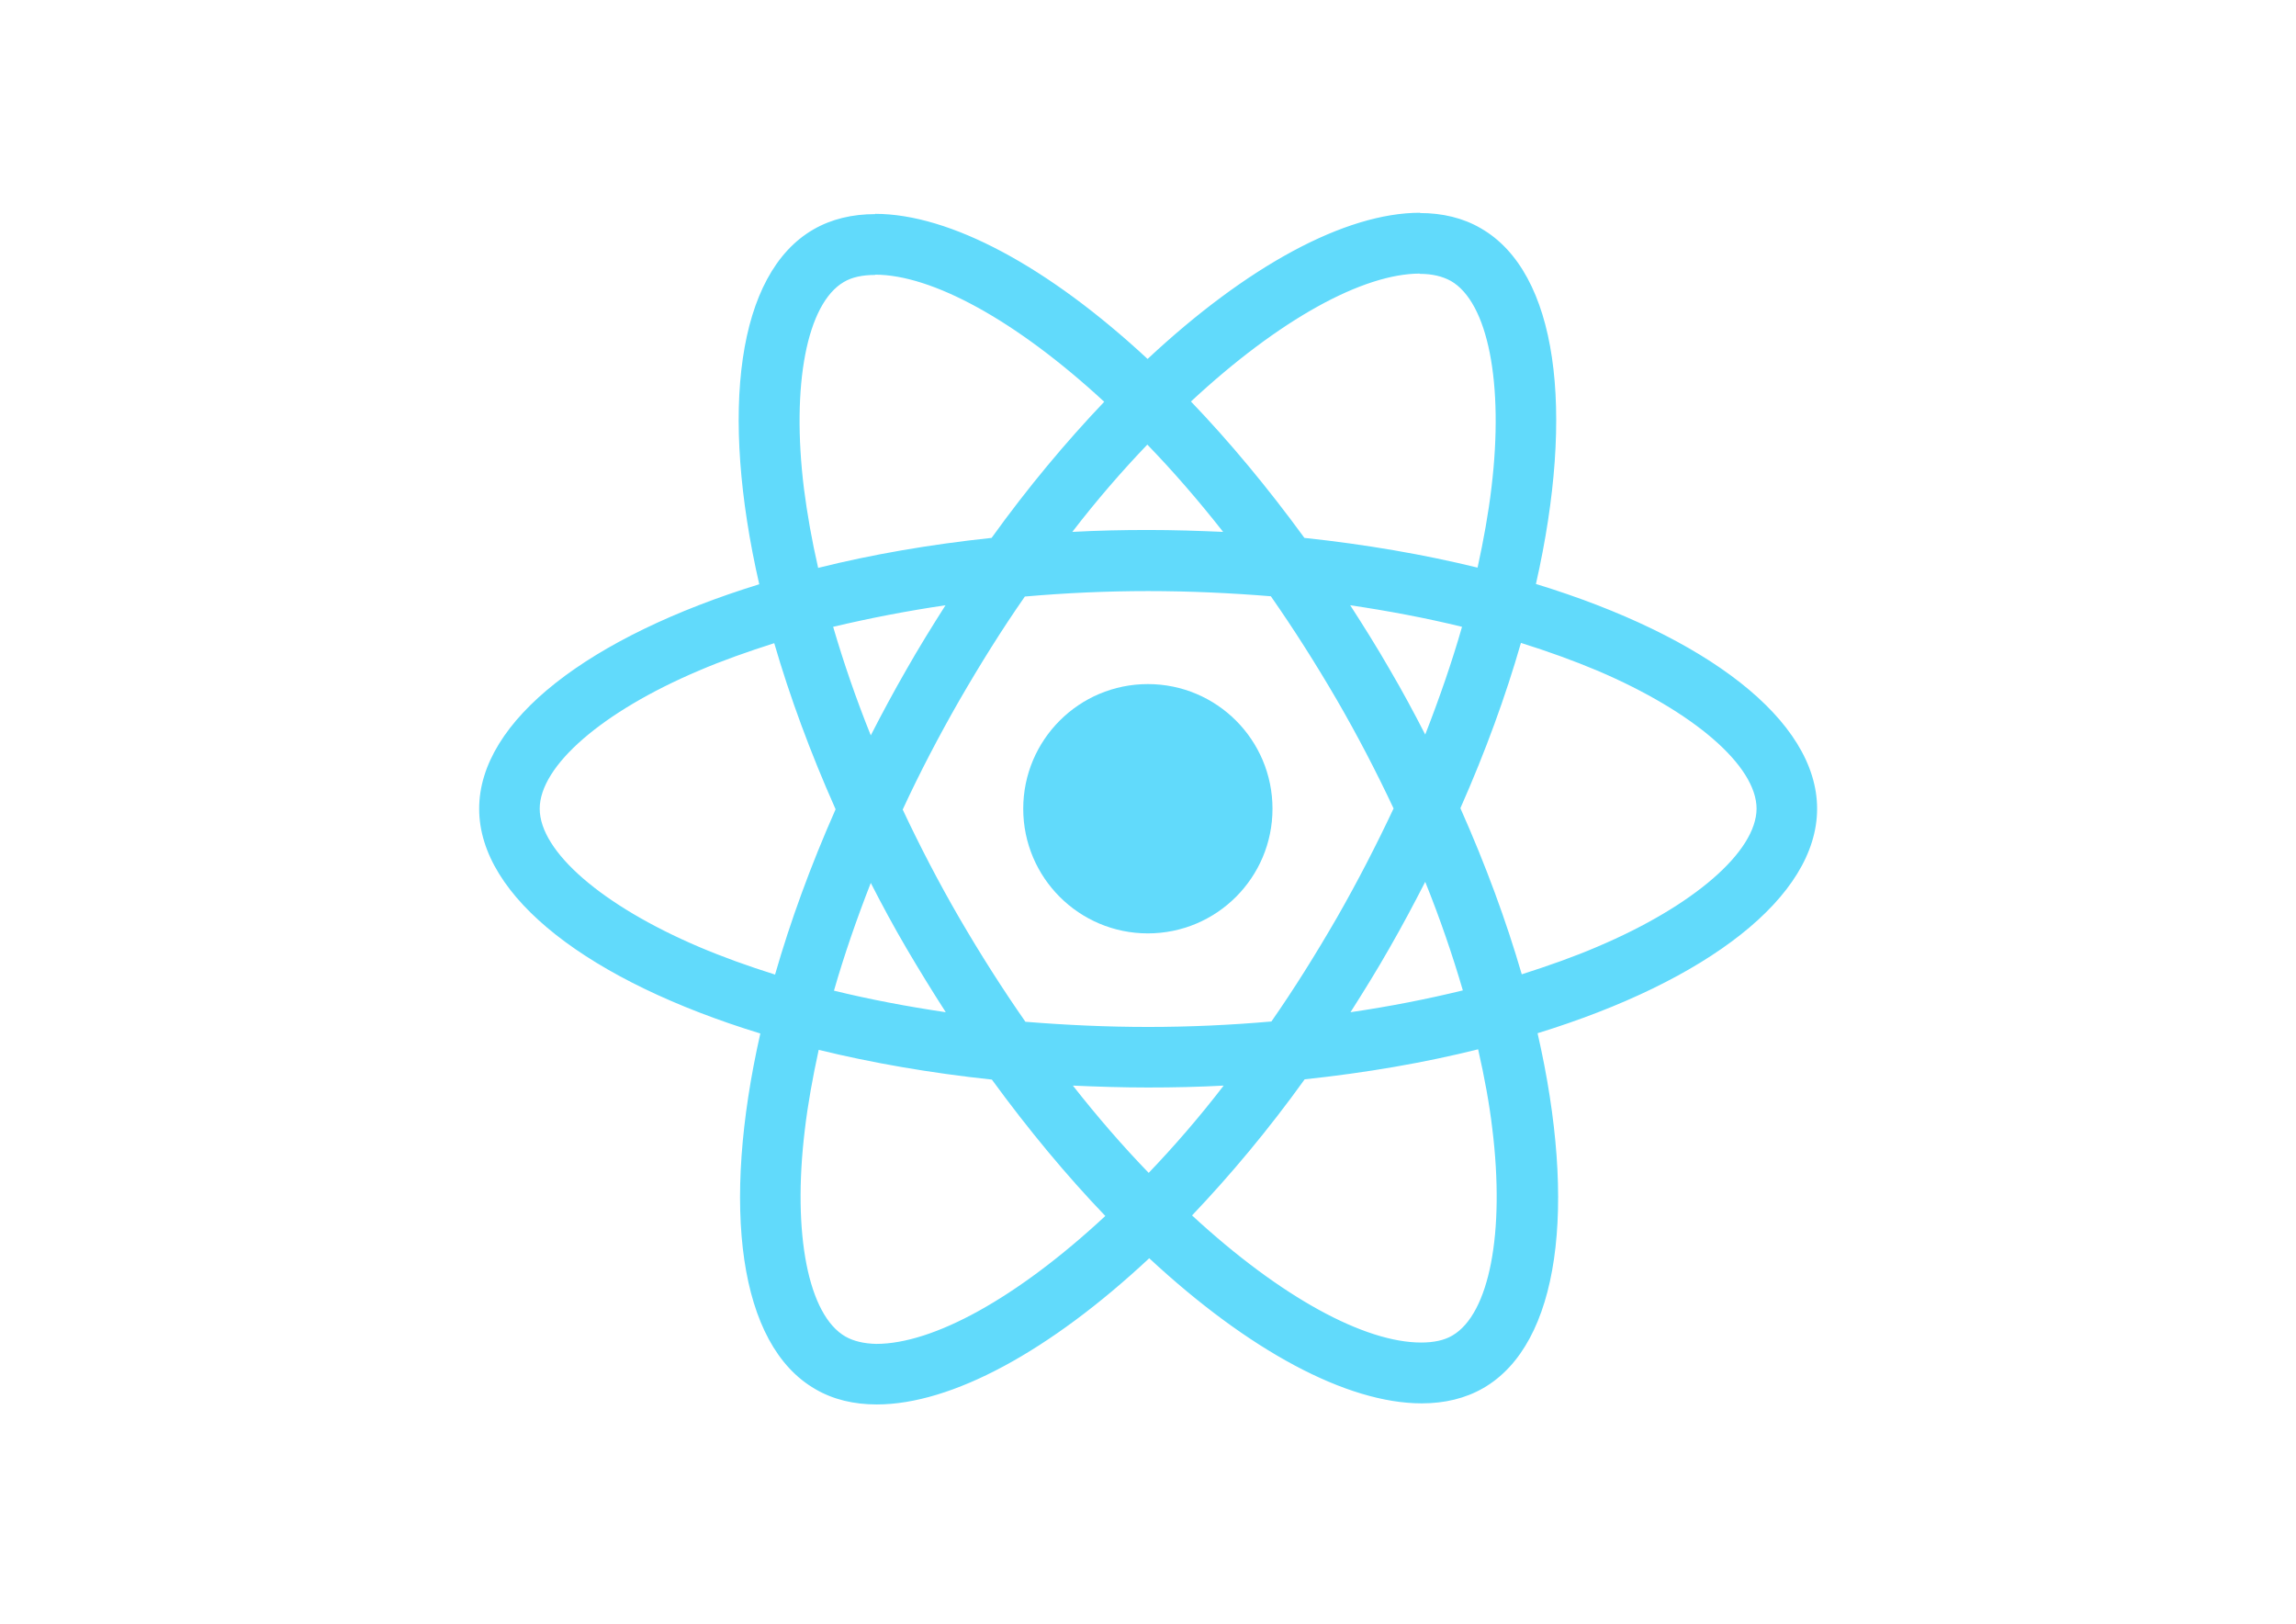
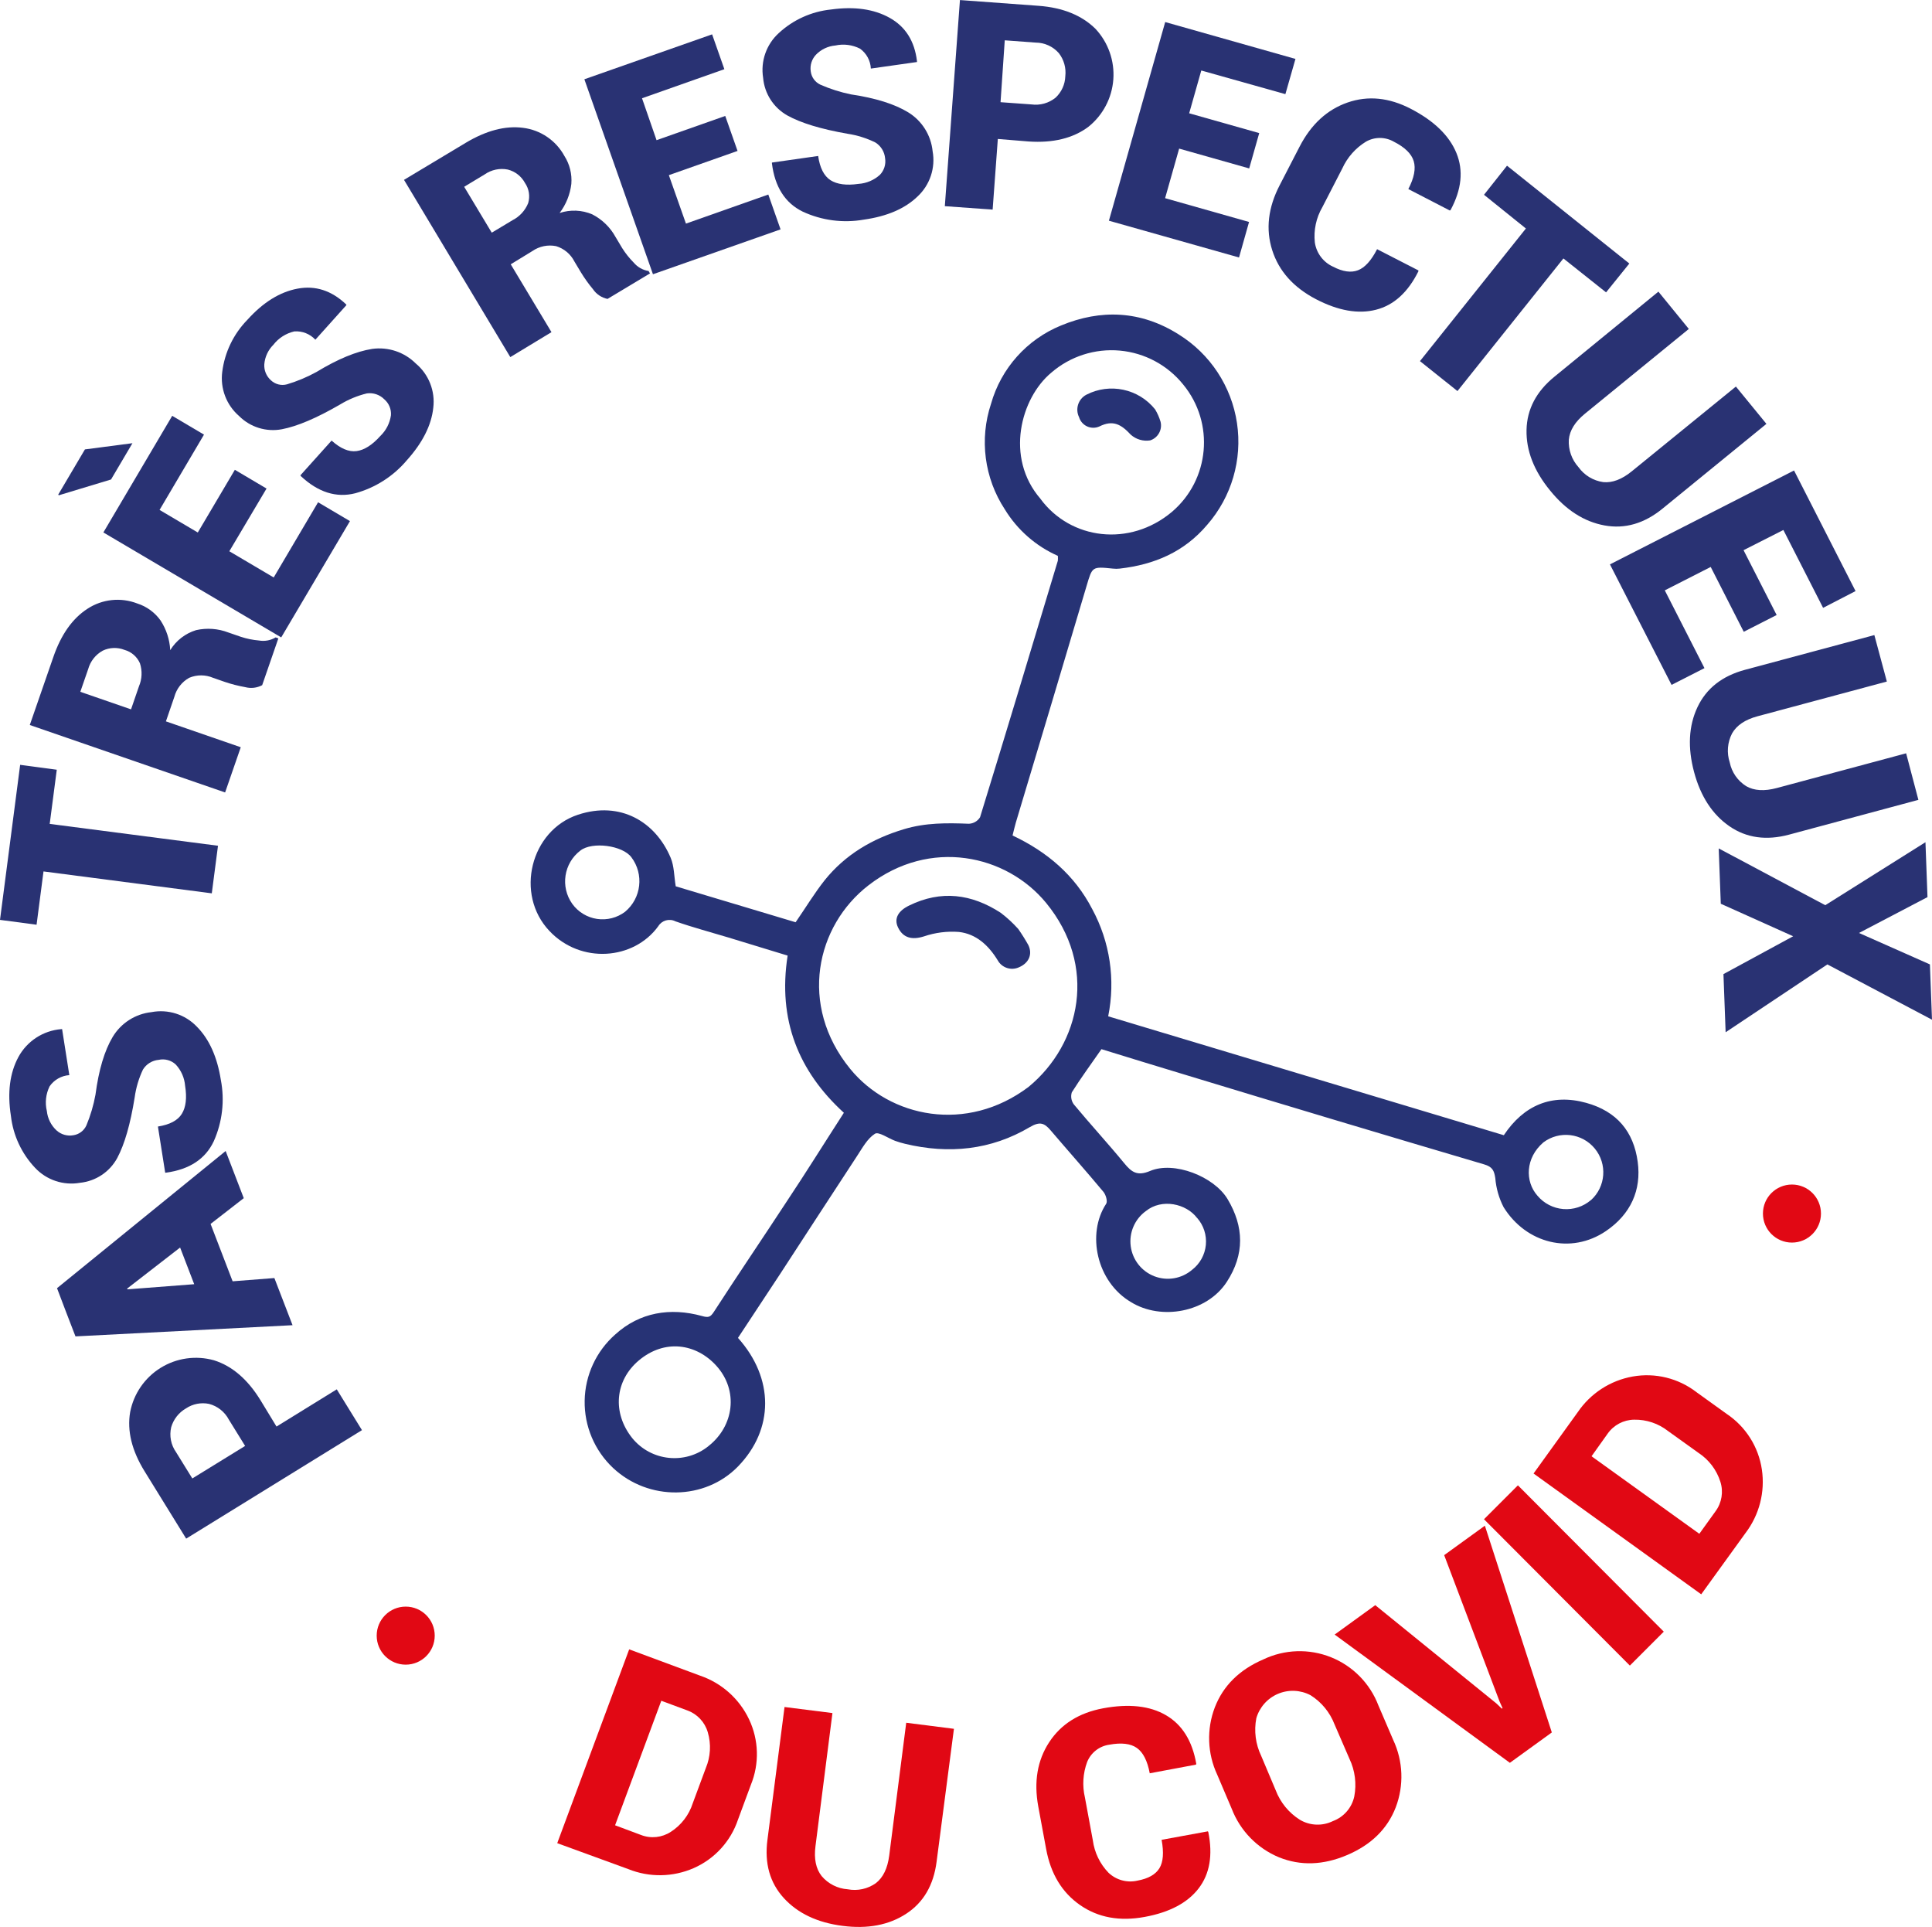
- <svg xmlns="http://www.w3.org/2000/svg" viewBox="0 0 841.9 595.3">
-   <g fill="#61DAFB">
-     <path d="M666.3 296.5c0-32.5-40.7-63.3-103.1-82.4 14.4-63.6 8-114.2-20.2-130.4-6.5-3.8-14.1-5.6-22.4-5.6v22.3c4.6 0 8.3.9 11.4 2.6 13.6 7.8 19.5 37.5 14.9 75.7-1.1 9.4-2.9 19.3-5.1 29.4-19.6-4.8-41-8.5-63.5-10.9-13.5-18.5-27.5-35.3-41.6-50 32.6-30.3 63.2-46.9 84-46.9V78c-27.5 0-63.5 19.6-99.9 53.6-36.4-33.8-72.4-53.2-99.9-53.2v22.3c20.7 0 51.4 16.5 84 46.6-14 14.7-28 31.4-41.3 49.9-22.6 2.4-44 6.1-63.6 11-2.3-10-4-19.7-5.2-29-4.7-38.2 1.1-67.9 14.6-75.8 3-1.8 6.9-2.6 11.5-2.6V78.5c-8.4 0-16 1.8-22.6 5.6-28.1 16.2-34.4 66.7-19.9 130.1-62.2 19.2-102.7 49.9-102.7 82.3 0 32.5 40.7 63.3 103.1 82.4-14.4 63.6-8 114.2 20.2 130.4 6.5 3.8 14.1 5.6 22.5 5.6 27.5 0 63.5-19.6 99.9-53.6 36.4 33.8 72.4 53.2 99.9 53.2 8.4 0 16-1.8 22.6-5.6 28.1-16.2 34.4-66.7 19.9-130.1 62-19.1 102.5-49.9 102.5-82.3zm-130.2-66.7c-3.7 12.9-8.3 26.2-13.5 39.5-4.1-8-8.4-16-13.1-24-4.6-8-9.5-15.8-14.4-23.4 14.2 2.1 27.9 4.7 41 7.9zm-45.8 106.5c-7.8 13.5-15.8 26.3-24.1 38.2-14.9 1.3-30 2-45.2 2-15.1 0-30.2-.7-45-1.9-8.3-11.9-16.4-24.6-24.2-38-7.6-13.1-14.5-26.4-20.8-39.8 6.2-13.4 13.2-26.8 20.7-39.9 7.8-13.5 15.8-26.3 24.1-38.2 14.9-1.3 30-2 45.2-2 15.1 0 30.2.7 45 1.9 8.3 11.9 16.4 24.6 24.2 38 7.6 13.1 14.5 26.4 20.8 39.8-6.3 13.4-13.2 26.8-20.7 39.9zm32.3-13c5.4 13.4 10 26.8 13.8 39.8-13.1 3.2-26.9 5.9-41.2 8 4.9-7.7 9.8-15.6 14.4-23.7 4.6-8 8.9-16.1 13-24.1zM421.2 430c-9.3-9.6-18.6-20.3-27.8-32 9 .4 18.2.7 27.5.7 9.4 0 18.7-.2 27.8-.7-9 11.7-18.3 22.4-27.5 32zm-74.4-58.9c-14.2-2.1-27.9-4.7-41-7.9 3.7-12.9 8.3-26.2 13.5-39.5 4.1 8 8.4 16 13.1 24 4.7 8 9.5 15.8 14.4 23.4zM420.7 163c9.3 9.6 18.6 20.3 27.8 32-9-.4-18.2-.7-27.5-.7-9.4 0-18.7.2-27.8.7 9-11.7 18.3-22.4 27.5-32zm-74 58.9c-4.9 7.7-9.8 15.6-14.4 23.7-4.6 8-8.9 16-13 24-5.4-13.4-10-26.8-13.8-39.8 13.1-3.1 26.9-5.8 41.2-7.9zm-90.5 125.2c-35.4-15.1-58.3-34.9-58.3-50.6 0-15.7 22.9-35.6 58.3-50.6 8.6-3.7 18-7 27.7-10.1 5.7 19.6 13.2 40 22.5 60.9-9.2 20.8-16.6 41.1-22.2 60.6-9.9-3.1-19.3-6.5-28-10.2zM310 490c-13.6-7.8-19.5-37.5-14.9-75.7 1.1-9.4 2.9-19.3 5.1-29.4 19.6 4.8 41 8.5 63.5 10.9 13.5 18.5 27.5 35.3 41.6 50-32.6 30.3-63.2 46.9-84 46.9-4.5-.1-8.3-1-11.3-2.7zm237.2-76.2c4.7 38.2-1.1 67.9-14.6 75.8-3 1.8-6.9 2.6-11.5 2.6-20.7 0-51.4-16.5-84-46.6 14-14.7 28-31.4 41.3-49.9 22.6-2.4 44-6.1 63.6-11 2.3 10.1 4.1 19.8 5.2 29.1zm38.5-66.7c-8.6 3.7-18 7-27.7 10.1-5.7-19.6-13.2-40-22.5-60.9 9.2-20.8 16.6-41.1 22.2-60.6 9.9 3.1 19.3 6.5 28.1 10.2 35.4 15.1 58.3 34.9 58.3 50.6-.1 15.7-23 35.6-58.4 50.6zM320.8 78.4z" />
-     <circle cx="420.9" cy="296.5" r="45.7" />
-     <path d="M520.5 78.1z" />
-   </g>
+ <svg xmlns="http://www.w3.org/2000/svg" id="Calque_1" data-name="Calque 1" viewBox="0 0 398.82 397.7">
+   <defs>
+     <style>.cls-1{fill:#293273;}.cls-2{fill:#e10814;}.cls-3{fill:#273375;}</style>
+   </defs>
+   <path class="cls-1" d="M157.74,394.87l12.44-7.68,5.2,8.42L139.09,418l-8.56-13.86q-4-6.45-3-12.27a13.82,13.82,0,0,1,17.29-10.68q5.61,1.75,9.6,8.22Zm-6.48,4-3.36-5.43a6.47,6.47,0,0,0-4.09-3.25,6.3,6.3,0,0,0-4.77.94A6.6,6.6,0,0,0,136,395a6.39,6.39,0,0,0,1,5.15l3.36,5.43Z" transform="translate(-100.66 -100.45)" />
+   <path class="cls-1" d="M144.13,353.05l4.55,11.84,8.62-.67,3.75,9.73-44.81,2.31-1.91-4.95h0l-1.9-5L147.24,338l3.74,9.73Zm-3.38,12.44-2.91-7.57-10.93,8.47.06.16Z" transform="translate(-100.66 -100.45)" />
+   <path class="cls-1" d="M133.4,319.19a4.24,4.24,0,0,0-3.23,2,19.63,19.63,0,0,0-1.71,5.75q-1.32,8.25-3.6,12.51a9.88,9.88,0,0,1-7.69,5.11,10.27,10.27,0,0,1-9.26-3.08,18.68,18.68,0,0,1-5-10.74q-1.12-7.2,1.55-12.14a11.07,11.07,0,0,1,8.83-5.75l.19,0,1.49,9.49a5.4,5.4,0,0,0-4.07,2.31,7.56,7.56,0,0,0-.57,5.1,6.35,6.35,0,0,0,2,4,4.09,4.09,0,0,0,3.45,1,3.52,3.52,0,0,0,2.72-2.05,30.81,30.81,0,0,0,1.87-6.33c.67-5.1,1.86-9.08,3.55-11.91a10.67,10.67,0,0,1,8-5.12,10.28,10.28,0,0,1,9.38,3q3.82,3.86,4.95,11a21.2,21.2,0,0,1-1.46,12.64q-2.58,5.49-9.85,6.49l-.18,0-1.5-9.52q3.68-.58,4.94-2.63c.84-1.37,1.07-3.3.67-5.79a7.28,7.28,0,0,0-1.93-4.38A3.92,3.92,0,0,0,133.4,319.19Z" transform="translate(-100.66 -100.45)" />
+   <path class="cls-1" d="M112.38,259.31l-1.46,11.18L145.66,275l-1.28,9.82-34.74-4.52-1.43,11-7.55-1,4.16-32Z" transform="translate(-100.66 -100.45)" />
+   <path class="cls-1" d="M134.91,249.33l15.45,5.34L147.13,264l-40.32-13.92,4.85-14q2.41-7,7.07-10A11.31,11.31,0,0,1,129,225a9.39,9.39,0,0,1,4.8,3.5,12.34,12.34,0,0,1,2,6.13,9.54,9.54,0,0,1,5.34-4.13,11.55,11.55,0,0,1,6.67.49l2.55.88a16.46,16.46,0,0,0,3.76.77,5,5,0,0,0,3.44-.64l.56.2-3.34,9.66a4.83,4.83,0,0,1-3.52.4,28.94,28.94,0,0,1-4.18-1.07l-2.44-.85a6.3,6.3,0,0,0-4.93,0,6.4,6.4,0,0,0-3.06,3.93Zm-7.2-2.48,1.63-4.74a6.77,6.77,0,0,0,.21-4.76,4.88,4.88,0,0,0-3.18-2.77,5.62,5.62,0,0,0-4.51.16,6.26,6.26,0,0,0-3,3.81l-1.62,4.68Z" transform="translate(-100.66 -100.45)" />
+   <path class="cls-1" d="M128,191.92l-4.42,7.49-10.78,3.26-.12-.14,5.51-9.33Zm27.68,9.36L148,214.22l9.16,5.41,9.16-15.52L172.9,208l-14.19,24L122,210.34l14.21-24.07,6.56,3.88-9.17,15.54,7.89,4.66,7.65-12.94Z" transform="translate(-100.66 -100.45)" />
+   <path class="cls-1" d="M180,182.87a4.24,4.24,0,0,0-3.6-1.23,19.47,19.47,0,0,0-5.55,2.3q-7.23,4.19-12,5.1A9.9,9.9,0,0,1,150,186.3a10.31,10.31,0,0,1-3.46-9.13,18.72,18.72,0,0,1,5.16-10.69q4.88-5.43,10.39-6.46t10,3.23l.09.16-6.42,7.15a5.37,5.37,0,0,0-4.36-1.71,7.64,7.64,0,0,0-4.32,2.77,6.39,6.39,0,0,0-1.86,4,4.09,4.09,0,0,0,1.38,3.33,3.49,3.49,0,0,0,3.3.82,31.25,31.25,0,0,0,6.09-2.55q6.59-4,11.49-4.76a10.67,10.67,0,0,1,9,3,10.28,10.28,0,0,1,3.62,9.16q-.58,5.38-5.43,10.79A21.3,21.3,0,0,1,174,202.25c-3.93,1-7.68-.21-11.24-3.54l-.09-.16,6.44-7.17c1.84,1.65,3.56,2.38,5.15,2.17s3.24-1.25,4.92-3.13a7.31,7.31,0,0,0,2.18-4.26A3.94,3.94,0,0,0,180,182.87Z" transform="translate(-100.66 -100.45)" />
+   <path class="cls-1" d="M206.09,155l8.41,14L206,174.15l-21.94-36.58,12.73-7.64q6.36-3.81,11.84-3.1a11.3,11.3,0,0,1,8.54,5.81,9.32,9.32,0,0,1,1.43,5.77,12.35,12.35,0,0,1-2.42,6,9.5,9.5,0,0,1,6.74.28,11.42,11.42,0,0,1,4.8,4.66l1.38,2.31a17.41,17.41,0,0,0,2.39,3,5,5,0,0,0,3.05,1.72l.3.5-8.77,5.26a4.79,4.79,0,0,1-3-2,29.2,29.2,0,0,1-2.51-3.51l-1.33-2.22a6.28,6.28,0,0,0-3.78-3.16,6.39,6.39,0,0,0-4.87,1Zm-3.92-6.53,4.3-2.58a6.81,6.81,0,0,0,3.22-3.52,4.87,4.87,0,0,0-.66-4.16,5.57,5.57,0,0,0-3.56-2.77,6.22,6.22,0,0,0-4.75,1L196.48,139Z" transform="translate(-100.66 -100.45)" />
+   <path class="cls-1" d="M252.91,131.6l-14.18,5,3.53,10,17-6,2.53,7.19-26.34,9.26-14.16-40.24,26.37-9.27,2.53,7.19-17,6,3,8.65,14.18-5Z" transform="translate(-100.66 -100.45)" />
+   <path class="cls-1" d="M283.37,133.12a4.29,4.29,0,0,0-2-3.26,19.55,19.55,0,0,0-5.73-1.8q-8.24-1.44-12.45-3.78a9.89,9.89,0,0,1-5-7.77,10.28,10.28,0,0,1,3.22-9.22,18.68,18.68,0,0,1,10.81-4.88q7.23-1,12.11,1.73t5.62,8.93l0,.18-9.52,1.35a5.39,5.39,0,0,0-2.24-4.11,7.65,7.65,0,0,0-5.09-.65,6.31,6.31,0,0,0-4,1.9,4.12,4.12,0,0,0-1.08,3.44,3.49,3.49,0,0,0,2,2.75,31.36,31.36,0,0,0,6.3,2q7.65,1.14,11.86,3.73a10.66,10.66,0,0,1,5,8,10.27,10.27,0,0,1-3.11,9.34q-3.9,3.77-11.1,4.78a21.23,21.23,0,0,1-12.62-1.66q-5.44-2.67-6.34-9.94l0-.18,9.54-1.36q.53,3.69,2.55,5c1.36.86,3.29,1.12,5.78.76a7.3,7.3,0,0,0,4.41-1.86A4,4,0,0,0,283.37,133.12Z" transform="translate(-100.66 -100.45)" />
+   <path class="cls-1" d="M306.64,129.13l-1.07,14.58L295.7,143l3.12-42.54,16.24,1.19c5.05.37,8.95,2,11.73,4.74a13.82,13.82,0,0,1-1.49,20.26q-4.73,3.51-12.29,3Zm.56-7.59,6.37.46a6.52,6.52,0,0,0,5-1.4,6.32,6.32,0,0,0,2-4.42,6.54,6.54,0,0,0-1.34-4.77,6.39,6.39,0,0,0-4.79-2.17l-6.37-.47Z" transform="translate(-100.66 -100.45)" />
+   <path class="cls-1" d="M358.53,135.21l-14.46-4.09-2.9,10.23,17.33,4.91-2.07,7.33L329.57,146l11.62-41,26.89,7.61L366,119.88,348.64,115l-2.5,8.83,14.46,4.09Z" transform="translate(-100.66 -100.45)" />
+   <path class="cls-1" d="M393.46,156.26l0,.18q-3.24,6.52-8.74,7.93t-12.38-2.16q-7-3.65-9.06-10.13t1.56-13.44l4.09-7.92q3.57-6.91,9.9-9.11t13.07,1.3q7.2,3.74,9.41,9.13t-1.2,11.74l-.16.12-8.57-4.43c1.21-2.33,1.57-4.25,1.11-5.77s-1.84-2.86-4.09-4a5.78,5.78,0,0,0-5.79,0,12.6,12.6,0,0,0-4.86,5.51l-4.12,8a11.93,11.93,0,0,0-1.55,7.28,6.54,6.54,0,0,0,3.76,5q3,1.56,5.14.74t3.95-4.35Z" transform="translate(-100.66 -100.45)" />
+   <path class="cls-1" d="M432.2,160.79l-8.81-7-21.87,27.37-7.74-6.18,21.87-27.37L407,140.65l4.75-6L437,154.84Z" transform="translate(-100.66 -100.45)" />
+   <path class="cls-1" d="M465.3,187.93l-21.43,17.48q-5.67,4.64-12,3.48t-11.23-7.21q-5-6.1-4.86-12.51t5.79-11L443,160.64l6.28,7.7-21.43,17.48c-2.05,1.67-3.16,3.45-3.34,5.37a7.8,7.8,0,0,0,2,5.68,7.59,7.59,0,0,0,5.1,3.08q2.82.28,5.91-2.24L459,180.23Z" transform="translate(-100.66 -100.45)" />
+   <path class="cls-1" d="M460.62,230.84l-6.82-13.38-9.48,4.83,8.19,16.05-6.79,3.46L433,216.93l38-19.38,12.7,24.89L477,225.9l-8.2-16.07L460.58,214l6.83,13.38Z" transform="translate(-100.66 -100.45)" />
+   <path class="cls-1" d="M496.67,265.53,470,272.7c-4.71,1.27-8.83.69-12.33-1.72s-5.95-6.14-7.3-11.18-1.13-9.54.7-13.41,5.09-6.43,9.8-7.7l26.71-7.17,2.58,9.59-26.71,7.17c-2.55.69-4.29,1.86-5.24,3.53a7.74,7.74,0,0,0-.48,6,7.54,7.54,0,0,0,3.39,4.89q2.46,1.42,6.31.39l26.71-7.17Z" transform="translate(-100.66 -100.45)" />
+   <path class="cls-1" d="M484.41,293l14.64,6.49.43,11.41-21.6-11.41-21,14-.45-12,14.39-7.81-14.94-6.71-.43-11.42,22,11.72,20.68-13,.42,11.33Z" transform="translate(-100.66 -100.45)" />
+   <path class="cls-2" d="M215.69,480.85l14.85-40,14.64,5.43a17.41,17.41,0,0,1,10.1,9,16.75,16.75,0,0,1,.37,13.56L253,476a16.75,16.75,0,0,1-9.14,10,17.41,17.41,0,0,1-13.51.2Zm21.48-29.39-9.54,25.7,5.35,2a6.77,6.77,0,0,0,6.16-.65,11,11,0,0,0,4.53-5.91l2.69-7.25a11,11,0,0,0,.41-7.38,6.8,6.8,0,0,0-4.24-4.52Z" transform="translate(-100.66 -100.45)" />
+   <path class="cls-2" d="M297.58,457.25,294,484.68q-.93,7.26-6.29,10.75t-13.11,2.49q-7.81-1-12.14-5.74t-3.38-12l3.53-27.43L272.5,454,269,481.45c-.34,2.61.08,4.68,1.27,6.19a7.73,7.73,0,0,0,5.38,2.73,7.6,7.6,0,0,0,5.82-1.27c1.49-1.16,2.41-3.05,2.75-5.69L287.73,456Z" transform="translate(-100.66 -100.45)" />
+   <path class="cls-2" d="M350,478.41l.09.16q1.44,7.15-2,11.62t-11.12,5.88q-7.77,1.44-13.36-2.45t-7-11.58l-1.62-8.75q-1.41-7.67,2.25-13.27t11.12-7q8-1.49,13,1.43t6.24,10l-.05.19L338,466.43c-.48-2.57-1.37-4.32-2.66-5.23s-3.2-1.13-5.7-.67a5.8,5.8,0,0,0-4.56,3.56,12.73,12.73,0,0,0-.46,7.34l1.63,8.82a11.92,11.92,0,0,0,3.23,6.7,6.54,6.54,0,0,0,6,1.63c2.23-.41,3.73-1.27,4.52-2.56s.93-3.25.45-5.86Z" transform="translate(-100.66 -100.45)" />
+   <path class="cls-2" d="M388.26,459.55a17.81,17.81,0,0,1,.52,13.91q-2.58,6.66-10,9.83t-14.1.48a17.75,17.75,0,0,1-9.75-10l-3-7.05a17.8,17.8,0,0,1-.49-13.91q2.6-6.69,10-9.88a17.4,17.4,0,0,1,23.77,9.52Zm-12.12-3.23a12.33,12.33,0,0,0-4.94-6A7.84,7.84,0,0,0,360,455.07a12.48,12.48,0,0,0,1,7.75l3,7.11a12.43,12.43,0,0,0,5,6.1,7.17,7.17,0,0,0,6.82.26,7,7,0,0,0,4.4-5.07,12.56,12.56,0,0,0-1-7.79Z" transform="translate(-100.66 -100.45)" />
+   <path class="cls-2" d="M409.54,452l1.15,1.09.14-.11-.6-1.33-11.45-30.24,8.4-6.08L421,458l-8.66,6.27-36.17-26.47,8.38-6.07Z" transform="translate(-100.66 -100.45)" />
+   <path class="cls-2" d="M444.11,437.2l-7,7L407,414l7-7Z" transform="translate(-100.66 -100.45)" />
+   <path class="cls-2" d="M451.84,429.49l-34.61-24.93,9.13-12.67a17.39,17.39,0,0,1,11.34-7.35,16.74,16.74,0,0,1,13.17,3.24l6.23,4.48a16.75,16.75,0,0,1,7.26,11.48A17.4,17.4,0,0,1,461,416.82ZM429.2,401l22.25,16,3.34-4.64a6.78,6.78,0,0,0,1-6.11,11.15,11.15,0,0,0-4.5-5.94L445,395.8a11,11,0,0,0-7-2.35,6.79,6.79,0,0,0-5.48,2.89Z" transform="translate(-100.66 -100.45)" />
+   <path class="cls-3" d="M253,376.57c7.5,8.37,7.45,18.88,0,26.54-6.82,7-18.44,7.18-25.78.31a18.63,18.63,0,0,1,.47-27.58c5-4.54,11.32-5.6,17.9-3.78,1.29.36,1.71.26,2.45-.89,4.91-7.59,10-15.08,14.95-22.64,4-6,7.81-12.13,11.87-18.42-9.37-8.55-13.68-19.18-11.61-32.44L251,293.93c-3.64-1.1-7.32-2.07-10.91-3.33a2.71,2.71,0,0,0-3.54,1c-5.07,7-16,7.84-22.46,1-7.22-7.6-3.89-20.77,5.87-24,8.76-2.9,16,1.44,19.14,8.87.74,1.74.7,3.81,1.05,5.9l24.75,7.42c2.11-3.06,3.88-6,6-8.68,4.25-5.28,9.8-8.55,16.33-10.52,4.49-1.36,8.9-1.31,13.44-1.13a2.85,2.85,0,0,0,2.3-1.34c5.43-17.63,10.74-35.29,16.06-52.95a5.4,5.4,0,0,0,0-1,24.4,24.4,0,0,1-10.95-9.6,25.22,25.22,0,0,1-2.84-21.79,24.71,24.71,0,0,1,14.44-16.15c8.2-3.4,16.47-3.11,24.31,1.85a26.06,26.06,0,0,1,5.88,39.27c-4.77,5.64-10.94,8.23-18.06,9.05a6.22,6.22,0,0,1-1.43,0c-4.31-.44-4.23-.42-5.42,3.58q-7.26,24.42-14.6,48.83c-.25.84-.43,1.71-.68,2.67,7.13,3.37,12.81,8.17,16.44,15.18a32.75,32.75,0,0,1,3.3,22.14l81.67,24.54c4.11-6.17,9.88-8.65,17-6.68,6.33,1.75,9.79,5.91,10.64,12.17.79,5.84-1.44,10.82-6.57,14.3-7.2,4.88-16.44,2.6-21.12-4.95a15.93,15.93,0,0,1-1.71-6c-.24-1.56-.6-2.32-2.3-2.82q-31-9.15-61.84-18.53c-5.87-1.76-11.72-3.58-17.16-5.25-2.21,3.17-4.28,6-6.12,8.92a2.77,2.77,0,0,0,.42,2.48c3.41,4.11,7,8,10.42,12.16,1.51,1.84,2.69,2.69,5.32,1.58,4.92-2.09,13.18,1.11,16,5.81,3.4,5.7,3.54,11.39-.17,17.09-4.11,6.31-13.54,8-19.75,4.18C327,365,324.94,355.07,329,348.9c.34-.5-.06-1.87-.56-2.47-3.57-4.28-7.27-8.44-10.89-12.68-1.29-1.52-2.22-1.91-4.31-.68-8,4.74-16.71,5.61-25.73,3.45a19.08,19.08,0,0,1-2.08-.62c-1.43-.53-3.39-1.95-4.16-1.46-1.57,1-2.59,2.93-3.68,4.58-5.32,8.09-10.57,16.22-15.87,24.33C258.84,367.74,255.94,372.11,253,376.57Zm60-51.81c10.82-8.94,14.23-25,3.62-37.95-8.21-10-24-13.45-36.66-3.66-10.85,8.37-14.5,24.74-3.82,37.87C284.34,331.09,300.21,334.41,313,324.76Zm2.43-121.37c6.23,8.47,18.44,10,27.13,2.72a18.81,18.81,0,0,0,2.36-26.28,19,19,0,0,0-27.24-2.47C311.38,182.59,308.06,194.87,315.44,203.39Zm-68.5,195.49c5.24-4.12,6.23-11.43,1.62-16.54-4.15-4.6-10.68-5.63-16.05-1.09-4.9,4.15-5.49,10.79-1.33,16A11.22,11.22,0,0,0,246.94,398.88ZM218.8,287a7.71,7.71,0,0,0,10.9,1.62A8.21,8.21,0,0,0,231,277.38c-1.82-2.46-8.09-3.29-10.53-1.39A8,8,0,0,0,218.8,287Zm210.28,61.14a7.73,7.73,0,0,0-9.82-11.92c-3.73,3.2-3.83,8.06-1.23,11A7.79,7.79,0,0,0,429.08,348.12Zm-81.31,3.68c-2.23-2.95-7.27-4.1-10.59-1.41a7.72,7.72,0,1,0,9.56,12.11A7.37,7.37,0,0,0,347.77,351.8Z" transform="translate(-100.66 -100.45)" />
+   <path class="cls-3" d="M310.86,292.18a39.35,39.35,0,0,1,2.09,3.34c.87,1.83.15,3.67-1.94,4.56a3.4,3.4,0,0,1-4.39-1.43c-1.9-3.11-4.45-5.45-8-5.86a18.12,18.12,0,0,0-7.24.92c-2.39.75-4.28.38-5.35-1.87-.87-1.83.06-3.41,2.28-4.49,6.63-3.26,12.93-2.41,18.93,1.49A26,26,0,0,1,310.86,292.18Z" transform="translate(-100.66 -100.45)" />
+   <path class="cls-3" d="M339.1,184.93a11,11,0,0,1,1.13,2.55,3.23,3.23,0,0,1-2.14,3.86,4.88,4.88,0,0,1-4-1.17c-1.94-2.08-3.62-3.15-6.52-1.69a3.07,3.07,0,0,1-4.16-1.93,3.5,3.5,0,0,1,1.49-4.63A11.46,11.46,0,0,1,339.1,184.93Z" transform="translate(-100.66 -100.45)" />
+   <circle class="cls-2" cx="83.75" cy="337.57" r="5.99" />
+   <circle class="cls-2" cx="369.91" cy="250.46" r="5.99" />
</svg>
